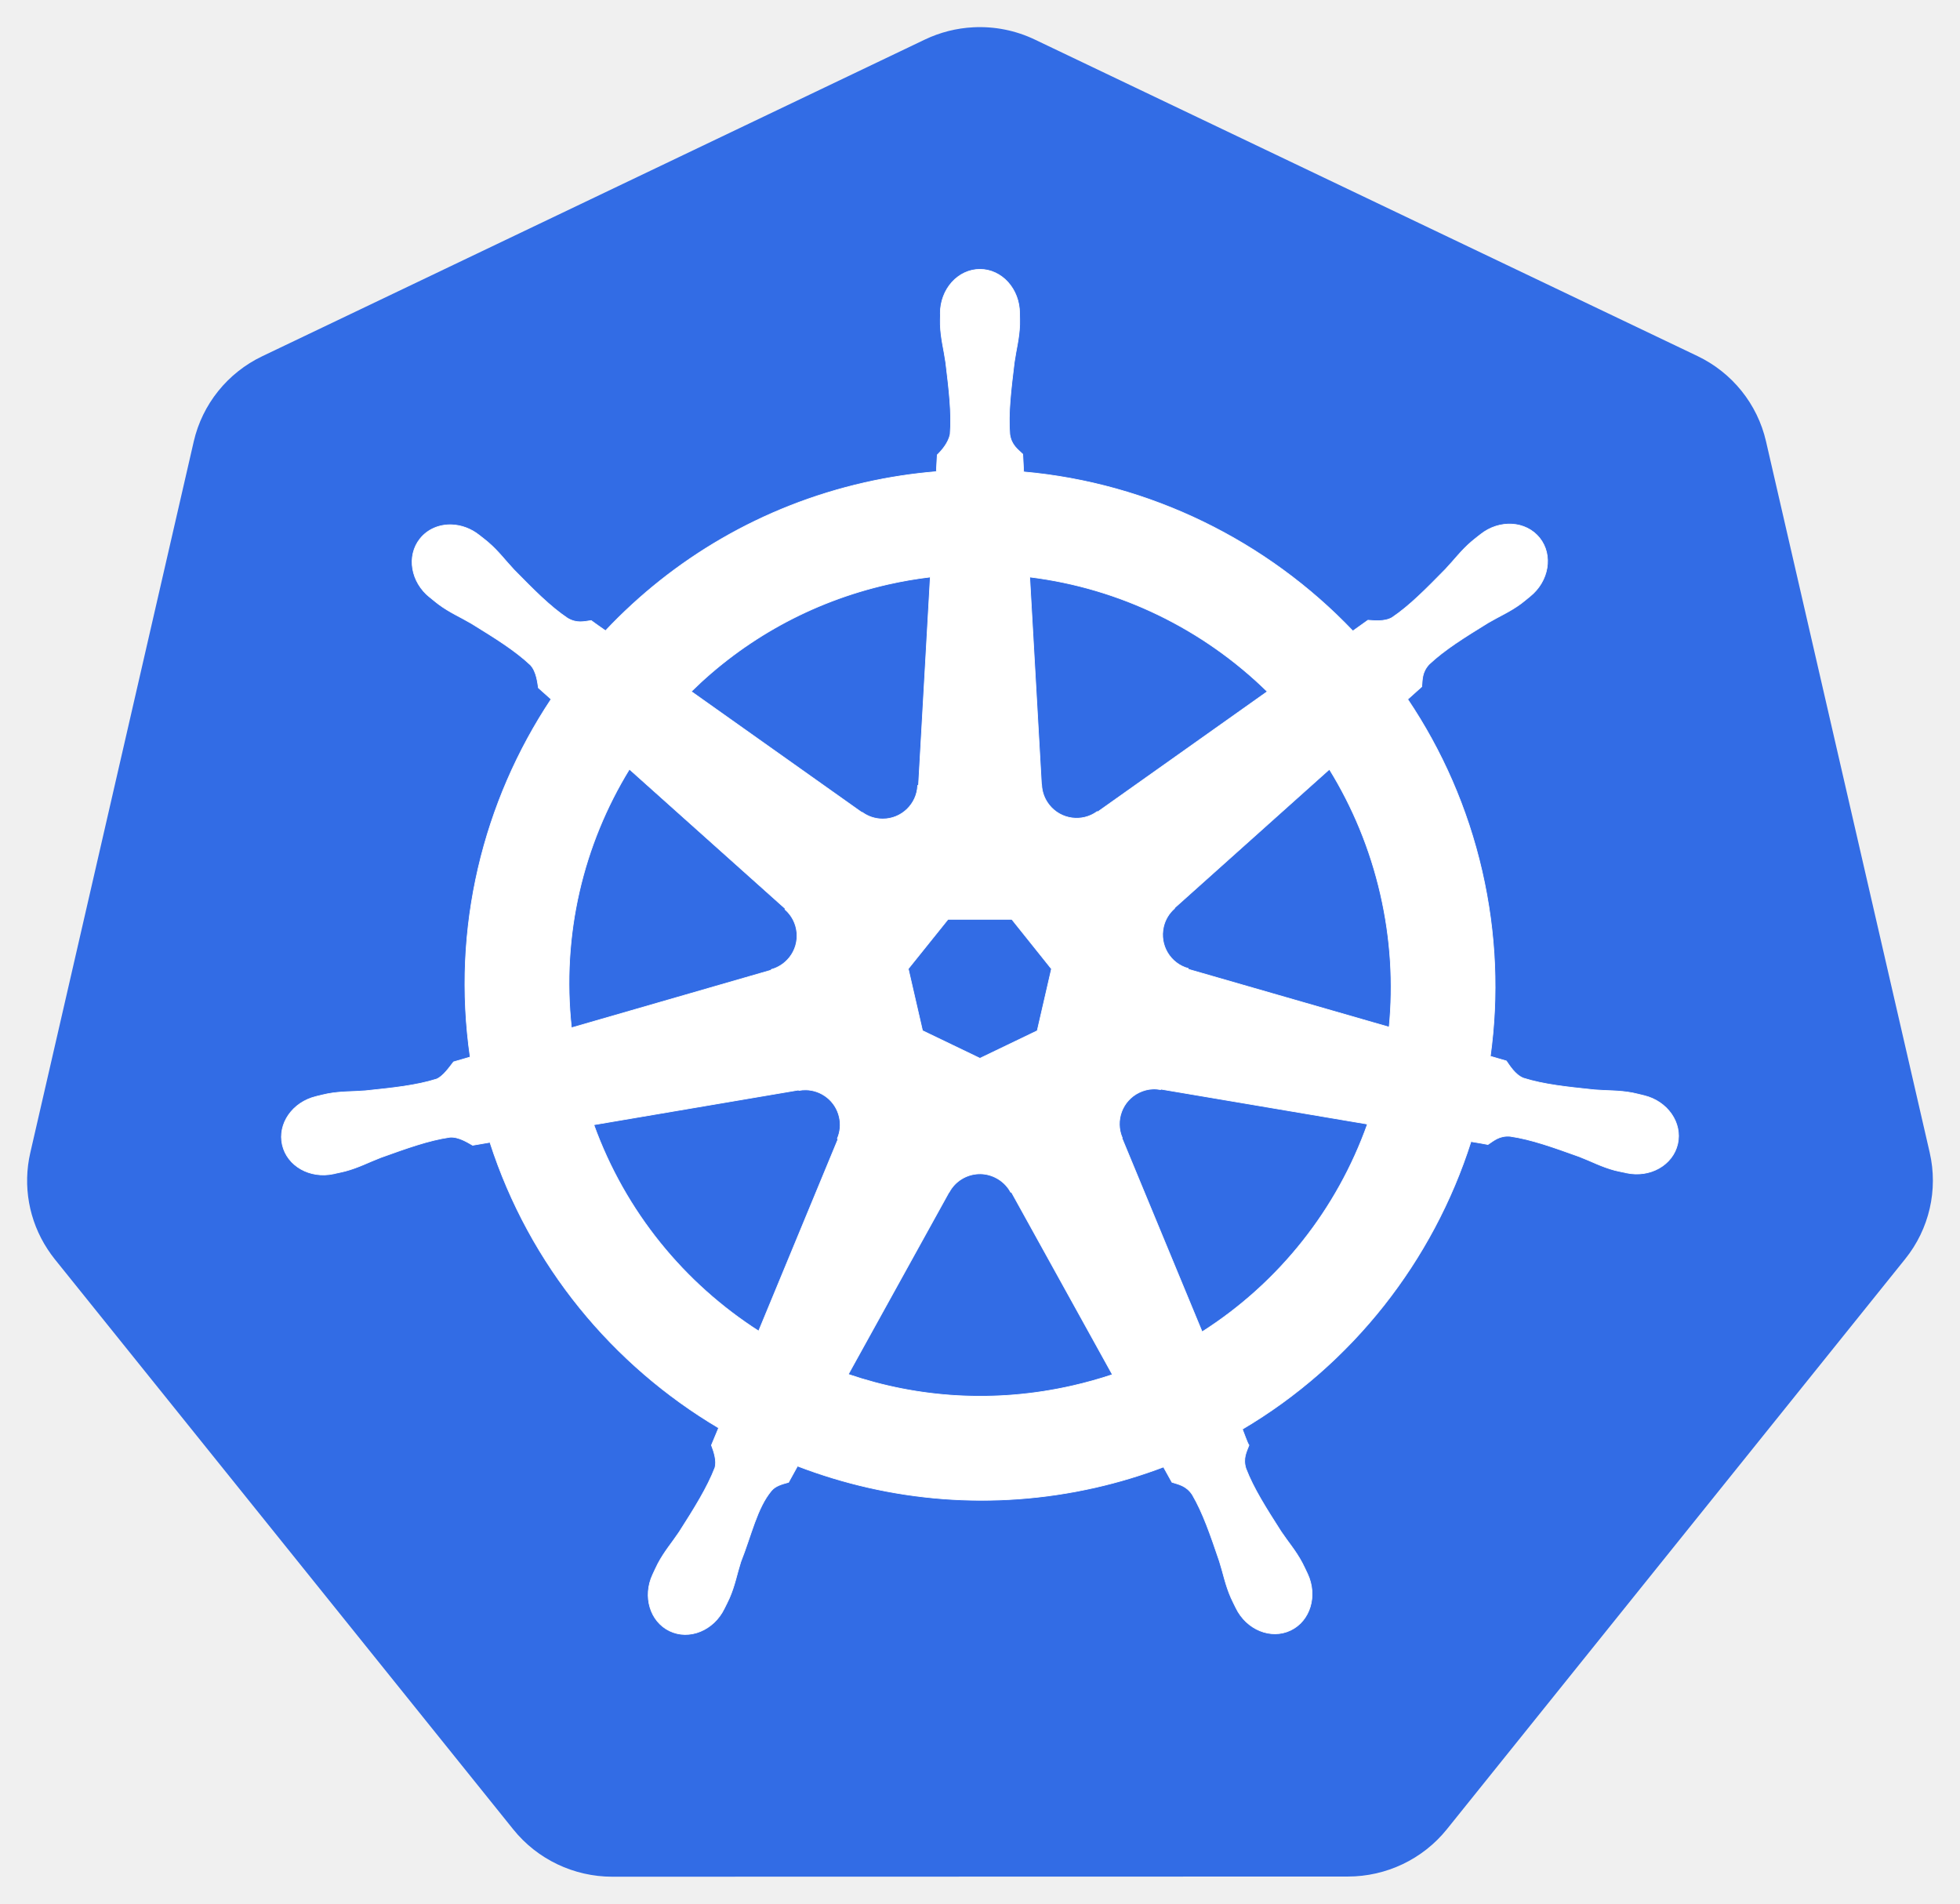
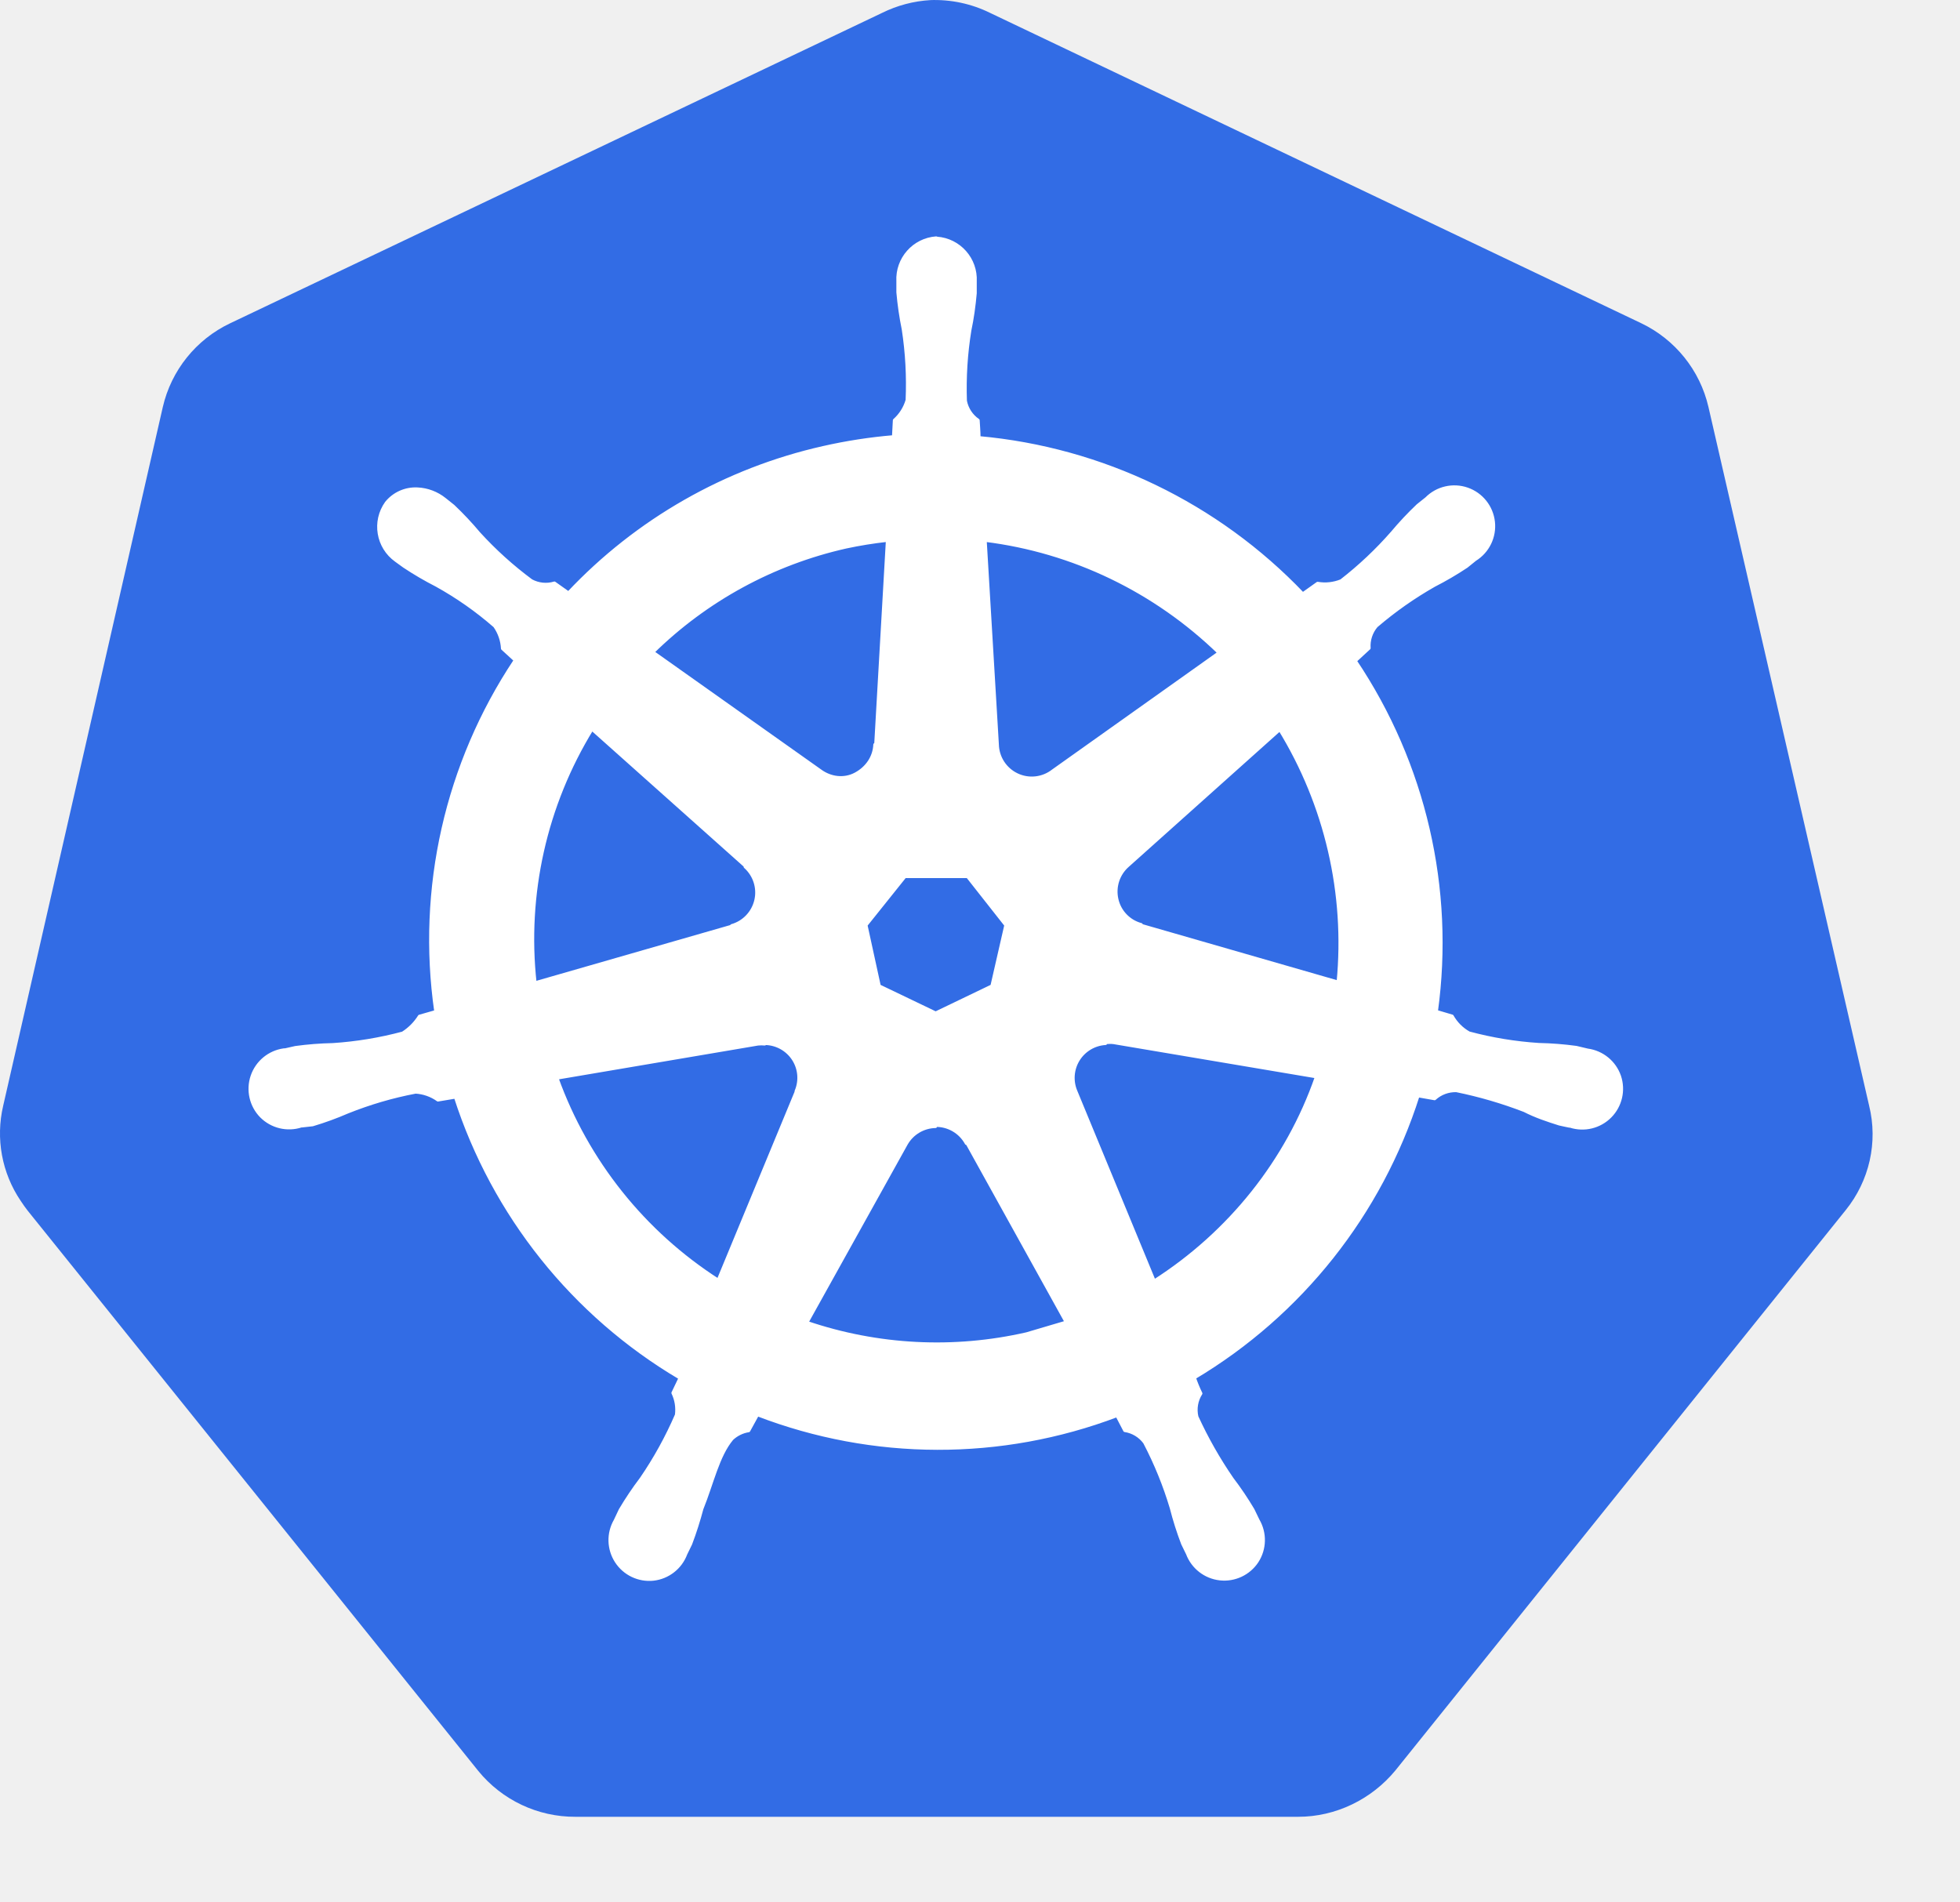
- <svg xmlns="http://www.w3.org/2000/svg" width="722.846" height="701.966" id="svg2" version="1.1">
-   <defs id="defs4" />
-   <g id="layer1" transform="translate(-6.326094,-174.7524)">
-     <g id="g3052">
-       <path style="fill:#326ce5;fill-opacity:1;stroke:#ffffff;stroke-width:0;stroke-miterlimit:4;stroke-opacity:1;stroke-dasharray:none" d="m 365.312,184.812 a 46.725,46.342 0 0 0 -17.906,4.531 l -244.344,116.75 a 46.725,46.342 0 0 0 -25.281,31.438 L 17.5,599.781 A 46.725,46.342 0 0 0 23.844,635.312 46.725,46.342 0 0 0 26.5,639 l 169.125,210.281 a 46.725,46.342 0 0 0 36.531,17.438 L 503.375,866.656 A 46.725,46.342 0 0 0 539.906,849.25 L 708.969,638.938 A 46.725,46.342 0 0 0 718,599.719 l -60.375,-262.25 a 46.725,46.342 0 0 0 -25.281,-31.438 l -244.375,-116.688 A 46.725,46.342 0 0 0 365.312,184.812 z" id="path3055" />
-       <path id="path3059" d="m 367.734,274.06 c -8.077,8.2e-4 -14.626,7.276 -14.625,16.25 1e-5,0.138 0.028,0.269 0.031,0.406 -0.012,1.219 -0.071,2.688 -0.031,3.75 0.193,5.176 1.321,9.137 2,13.906 1.23,10.207 2.261,18.667 1.625,26.531 -0.619,2.965 -2.803,5.677 -4.75,7.562 l -0.344,6.188 c -8.777,0.727 -17.612,2.059 -26.438,4.062 -37.975,8.622 -70.67,28.183 -95.562,54.594 -1.615,-1.102 -4.441,-3.129 -5.281,-3.75 -2.611,0.353 -5.25,1.158 -8.688,-0.844 -6.545,-4.406 -12.506,-10.487 -19.719,-17.812 -3.305,-3.504 -5.698,-6.841 -9.625,-10.219 -0.892,-0.767 -2.253,-1.805 -3.25,-2.594 -3.07,-2.448 -6.691,-3.724 -10.188,-3.844 -4.496,-0.154 -8.824,1.604 -11.656,5.156 -5.035,6.315 -3.423,15.968 3.594,21.562 0.071,0.057 0.147,0.101 0.219,0.156 0.964,0.782 2.145,1.783 3.031,2.438 4.167,3.077 7.973,4.651 12.125,7.094 8.747,5.402 15.998,9.881 21.75,15.281 2.246,2.394 2.639,6.613 2.938,8.438 l 4.688,4.188 c -25.093,37.764 -36.707,84.409 -29.844,131.938 l -6.125,1.781 c -1.614,2.085 -3.895,5.365 -6.281,6.344 -7.525,2.37 -15.994,3.241 -26.219,4.312 -4.8,0.399 -8.942,0.161 -14.031,1.125 -1.12,0.212 -2.681,0.619 -3.906,0.906 -0.043,0.009 -0.082,0.022 -0.125,0.031 -0.067,0.015 -0.155,0.048 -0.219,0.062 -8.62,2.083 -14.158,10.006 -12.375,17.812 1.783,7.808 10.203,12.557 18.875,10.688 0.063,-0.014 0.153,-0.017 0.219,-0.031 0.098,-0.022 0.184,-0.07 0.281,-0.094 1.209,-0.265 2.724,-0.561 3.781,-0.844 5.003,-1.34 8.627,-3.308 13.125,-5.031 9.677,-3.471 17.692,-6.37 25.5,-7.5 3.261,-0.255 6.697,2.012 8.406,2.969 l 6.375,-1.094 c 14.67,45.483 45.414,82.245 84.344,105.312 l -2.656,6.375 c 0.957,2.475 2.013,5.825 1.3,8.269 -2.839,7.361 -7.701,15.131 -13.238,23.793 -2.681,4.002 -5.425,7.108 -7.844,11.688 -0.579,1.096 -1.316,2.779 -1.875,3.938 -3.759,8.042 -1.002,17.305 6.219,20.781 7.266,3.498 16.284,-0.191 20.188,-8.25 0.006,-0.011 0.026,-0.02 0.031,-0.031 0.004,-0.009 -0.004,-0.022 0,-0.031 0.556,-1.143 1.344,-2.644 1.812,-3.719 2.072,-4.747 2.762,-8.815 4.219,-13.406 3.87,-9.72 5.996,-19.919 11.323,-26.274 1.459,-1.74 3.837,-2.409 6.302,-3.07 l 3.312,-6 c 33.938,13.027 71.927,16.522 109.875,7.906 8.657,-1.966 17.014,-4.509 25.094,-7.562 0.931,1.651 2.661,4.826 3.125,5.625 2.506,0.815 5.24,1.236 7.469,4.531 3.985,6.809 6.711,14.864 10.031,24.594 1.457,4.591 2.178,8.659 4.25,13.406 0.472,1.082 1.256,2.605 1.812,3.75 3.895,8.085 12.942,11.787 20.219,8.281 7.22,-3.478 9.98,-12.74 6.219,-20.781 -0.559,-1.158 -1.327,-2.842 -1.906,-3.938 -2.419,-4.58 -5.163,-7.654 -7.844,-11.656 -5.537,-8.662 -10.13,-15.858 -12.969,-23.219 -1.187,-3.797 0.2,-6.158 1.125,-8.625 -0.554,-0.635 -1.739,-4.22 -2.438,-5.906 40.457,-23.888 70.299,-62.021 84.312,-106.062 1.892,0.297 5.182,0.879 6.25,1.094 2.2,-1.451 4.222,-3.344 8.188,-3.031 7.808,1.129 15.823,4.03 25.5,7.5 4.498,1.723 8.122,3.723 13.125,5.062 1.057,0.283 2.572,0.547 3.781,0.812 0.097,0.024 0.183,0.071 0.281,0.094 0.065,0.015 0.156,0.017 0.219,0.031 8.672,1.867 17.094,-2.879 18.875,-10.688 1.781,-7.807 -3.754,-15.732 -12.375,-17.812 -1.254,-0.285 -3.032,-0.769 -4.25,-1 -5.089,-0.964 -9.231,-0.726 -14.031,-1.125 -10.225,-1.071 -18.694,-1.943 -26.219,-4.312 -3.068,-1.19 -5.251,-4.841 -6.313,-6.344 l -5.906,-1.719 c 3.062,-22.154 2.237,-45.211 -3.062,-68.281 -5.348,-23.285 -14.8,-44.581 -27.406,-63.344 1.515,-1.377 4.376,-3.911 5.188,-4.656 0.237,-2.624 0.033,-5.376 2.75,-8.281 5.751,-5.401 13.003,-9.879 21.75,-15.281 4.152,-2.443 7.99,-4.017 12.156,-7.094 0.942,-0.696 2.229,-1.798 3.219,-2.594 7.015,-5.596 8.631,-15.248 3.594,-21.562 -5.037,-6.314 -14.797,-6.909 -21.812,-1.312 -0.999,0.791 -2.354,1.823 -3.25,2.594 -3.926,3.378 -6.351,6.714 -9.656,10.219 -7.212,7.326 -13.174,13.438 -19.719,17.844 -2.836,1.651 -6.99,1.08 -8.875,0.969 l -5.562,3.969 c -31.719,-33.261 -74.905,-54.525 -121.406,-58.656 -0.13,-1.949 -0.3,-5.471 -0.344,-6.531 -1.904,-1.822 -4.203,-3.377 -4.781,-7.312 -0.636,-7.864 0.426,-16.325 1.656,-26.531 0.679,-4.769 1.807,-8.73 2,-13.906 0.044,-1.177 -0.026,-2.884 -0.031,-4.156 -9.6e-4,-8.974 -6.548,-16.251 -14.625,-16.25 z m -18.312,113.438 -4.344,76.719 -0.312,0.156 c -0.291,6.863 -5.94,12.344 -12.875,12.344 -2.841,0 -5.463,-0.912 -7.594,-2.469 l -0.125,0.062 -62.906,-44.594 c 19.334,-19.011 44.063,-33.06 72.562,-39.531 5.206,-1.182 10.41,-2.059 15.594,-2.688 z m 36.656,0 c 33.273,4.092 64.045,19.159 87.625,42.25 l -62.5,44.312 -0.219,-0.094 c -5.547,4.052 -13.363,3.046 -17.688,-2.375 -1.771,-2.221 -2.701,-4.832 -2.812,-7.469 l -0.062,-0.031 z m -147.625,70.875 57.438,51.375 -0.062,0.312 c 5.184,4.507 5.949,12.328 1.625,17.75 -1.771,2.221 -4.142,3.711 -6.688,4.406 l -0.062,0.25 -73.625,21.25 c -3.747,-34.265 4.329,-67.574 21.375,-95.344 z m 258.156,0.031 c 8.534,13.833 14.997,29.282 18.844,46.031 3.801,16.548 4.755,33.067 3.188,49.031 l -74,-21.312 -0.062,-0.312 c -6.627,-1.811 -10.699,-8.552 -9.156,-15.312 0.632,-2.77 2.102,-5.113 4.094,-6.844 l -0.031,-0.156 57.125,-51.125 z m -140.656,55.312 23.531,0 14.625,18.281 -5.25,22.812 -21.125,10.156 -21.188,-10.188 -5.25,-22.812 z m 75.438,62.562 c 1,-0.051 1.996,0.04 2.969,0.219 l 0.125,-0.156 76.156,12.875 c -11.146,31.313 -32.473,58.44 -60.969,76.594 l -29.562,-71.406 0.094,-0.125 c -2.716,-6.31 0.002,-13.71 6.25,-16.719 1.6,-0.77 3.271,-1.197 4.938,-1.281 z m -127.906,0.312 c 5.812,0.082 11.025,4.115 12.375,10.031 0.632,2.77 0.325,5.514 -0.719,7.938 l 0.219,0.281 -29.25,70.688 c -27.347,-17.549 -49.129,-43.824 -60.781,-76.062 l 75.5,-12.812 0.125,0.156 c 0.845,-0.155 1.701,-0.23 2.531,-0.219 z m 63.781,30.969 c 2.024,-0.074 4.079,0.341 6.031,1.281 2.56,1.233 4.537,3.173 5.781,5.5 l 0.281,0 37.219,67.25 c -4.83,1.619 -9.796,3.003 -14.875,4.156 -28.465,6.463 -56.839,4.505 -82.531,-4.25 l 37.125,-67.125 0.062,0 c 2.228,-4.164 6.452,-6.649 10.906,-6.812 z" style="font-size:medium;font-style:normal;font-variant:normal;font-weight:normal;font-stretch:normal;text-indent:0;text-align:start;text-decoration:none;line-height:normal;letter-spacing:normal;word-spacing:normal;text-transform:none;direction:ltr;block-progression:tb;writing-mode:lr-tb;text-anchor:start;baseline-shift:baseline;color:#000000;fill:#ffffff;fill-opacity:1;stroke:#ffffff;stroke-width:0.25;stroke-miterlimit:4;stroke-opacity:1;stroke-dasharray:none;marker:none;visibility:visible;display:inline;overflow:visible;enable-background:accumulate;font-family:Sans;-inkscape-font-specification:Sans" />
-     </g>
+ <svg xmlns="http://www.w3.org/2000/svg" viewBox="0 0 67 65" fill="#fff" fill-rule="evenodd" stroke="#000" stroke-linecap="round" stroke-linejoin="round">
+   <g fill-rule="nonzero">
+     <path d="M31.801.004a4.28 4.28 0 0 0-1.646.436L7.865 11.052a4.22 4.22 0 0 0-2.3 2.864L.109 37.798a4.12 4.12 0 0 0 .6 3.254q.114.174.24.336l15.4 19.148a4.26 4.26 0 0 0 3.324 1.568h24.7c1.292.002 2.516-.6 3.328-1.586l15.392-19.152c.808-1 1.11-2.32.8-3.572l-5.492-23.882c-.29-1.256-1.14-2.31-2.3-2.864L33.847.442a4.28 4.28 0 0 0-2.066-.438z" stroke="none" fill="#326ce5" />
+     <path d="M32.006 8.135a1.41 1.41 0 0 0-1.31 1.48v.376c.037.425.099.848.184 1.266.123.8.167 1.611.132 2.42a1.46 1.46 0 0 1-.436.69l-.03.564a17.44 17.44 0 0 0-2.406.372 17.13 17.13 0 0 0-8.708 4.97l-.48-.34c-.264.08-.548.05-.79-.08a12.44 12.44 0 0 1-1.794-1.62c-.273-.326-.565-.637-.874-.93l-.296-.236a1.6 1.6 0 0 0-.926-.35 1.28 1.28 0 0 0-1.062.472 1.41 1.41 0 0 0 .328 1.966l.276.2c.355.236.724.452 1.104.646.713.394 1.382.864 1.996 1.4a1.48 1.48 0 0 1 .266.768l.436.4A17.24 17.24 0 0 0 14.9 34.581l-.56.16a1.83 1.83 0 0 1-.572.576c-.781.209-1.581.341-2.388.394-.428.009-.856.042-1.28.1l-.354.08h-.04a1.34 1.34 0 0 0-.774 2.264 1.34 1.34 0 0 0 1.368.33h.026l.36-.04a10.69 10.69 0 0 0 1.196-.436c.75-.3 1.528-.53 2.324-.68a1.46 1.46 0 0 1 .764.27l.6-.1c1.3 4.034 4.032 7.452 7.68 9.606l-.244.51c.112.234.154.494.12.752-.33.764-.734 1.496-1.206 2.184a11.16 11.16 0 0 0-.716 1.066l-.17.36a1.34 1.34 0 0 0 1.3 2.002 1.34 1.34 0 0 0 1.106-.864l.166-.34c.152-.4.28-.808.384-1.2.354-.874.546-1.812 1.03-2.392a1.08 1.08 0 0 1 .572-.28l.3-.546a17.24 17.24 0 0 0 12.292.03l.266.51a1.04 1.04 0 0 1 .68.41 12.59 12.59 0 0 1 .912 2.24c.106.415.235.822.388 1.222l.166.34a1.34 1.34 0 0 0 2.374.262 1.34 1.34 0 0 0 .032-1.402l-.174-.36c-.218-.367-.457-.722-.716-1.062a14.17 14.17 0 0 1-1.2-2.114 1.04 1.04 0 0 1 .136-.8c-.085-.174-.159-.354-.222-.538a17.35 17.35 0 0 0 7.646-9.64l.568.1a1.06 1.06 0 0 1 .746-.276 14.54 14.54 0 0 1 2.324.68c.39.2.79.332 1.196.46.096.026.236.048.344.074h.026a1.34 1.34 0 0 0 1.682-1.702 1.34 1.34 0 0 0-1.088-.892l-.388-.092c-.424-.058-.852-.091-1.28-.1a12.2 12.2 0 0 1-2.388-.394 1.5 1.5 0 0 1-.576-.576l-.54-.16a17.3 17.3 0 0 0-2.772-11.986l.472-.436c-.02-.274.07-.546.248-.756a12.57 12.57 0 0 1 1.98-1.392 11.13 11.13 0 0 0 1.104-.646l.292-.236a1.34 1.34 0 0 0-.265-2.404 1.34 1.34 0 0 0-1.393.322l-.296.236a11.15 11.15 0 0 0-.874.93c-.528.604-1.112 1.154-1.746 1.646a1.48 1.48 0 0 1-.808.088l-.506.36c-2.92-3.06-6.854-4.96-11.07-5.34 0-.2-.026-.5-.03-.594a1.05 1.05 0 0 1-.436-.664c-.028-.808.023-1.616.152-2.414.086-.4.146-.84.184-1.266v-.4a1.41 1.41 0 0 0-1.31-1.48zm-1.668 10.332l-.4 6.986h-.03c-.02.432-.274.8-.664 1.008s-.852.146-1.2-.108l-5.73-4.06a13.72 13.72 0 0 1 6.606-3.598c.468-.1.94-.176 1.414-.228zm3.336 0c3.01.374 5.812 1.726 8 3.848l-5.676 4.034a1.18 1.18 0 0 1-1.908-.904zm-13.44 6.454l5.24 4.676v.03a1.18 1.18 0 0 1-.462 2.018v.02l-6.724 1.934a13.72 13.72 0 0 1 1.948-8.68zm23.506 0a13.96 13.96 0 0 1 2.004 8.654l-6.734-1.94v-.026a1.16 1.16 0 0 1-.834-.87 1.18 1.18 0 0 1 .372-1.148l5.2-4.654zm-12.808 5.04h2.144l1.31 1.664-.476 2.08-1.926.926-1.93-.926-.454-2.08zm6.868 5.676c.09-.01.2-.01.27 0l6.934 1.17c-1 2.88-2.974 5.34-5.55 6.986l-2.68-6.488a1.18 1.18 0 0 1 1.018-1.638zm-11.646.03a1.18 1.18 0 0 1 .968.536 1.17 1.17 0 0 1 .094 1.1v.026l-2.664 6.436a13.76 13.76 0 0 1-5.516-6.914l6.874-1.166c.077-.008.155-.008.232 0zm5.808 2.8a1.18 1.18 0 0 1 1.074.616h.026l3.388 6.114-1.354.4a13.79 13.79 0 0 1-7.516-.388l3.4-6.114a1.18 1.18 0 0 1 1-.59z" stroke="#fff" stroke-width=".11" />
  </g>
</svg>
